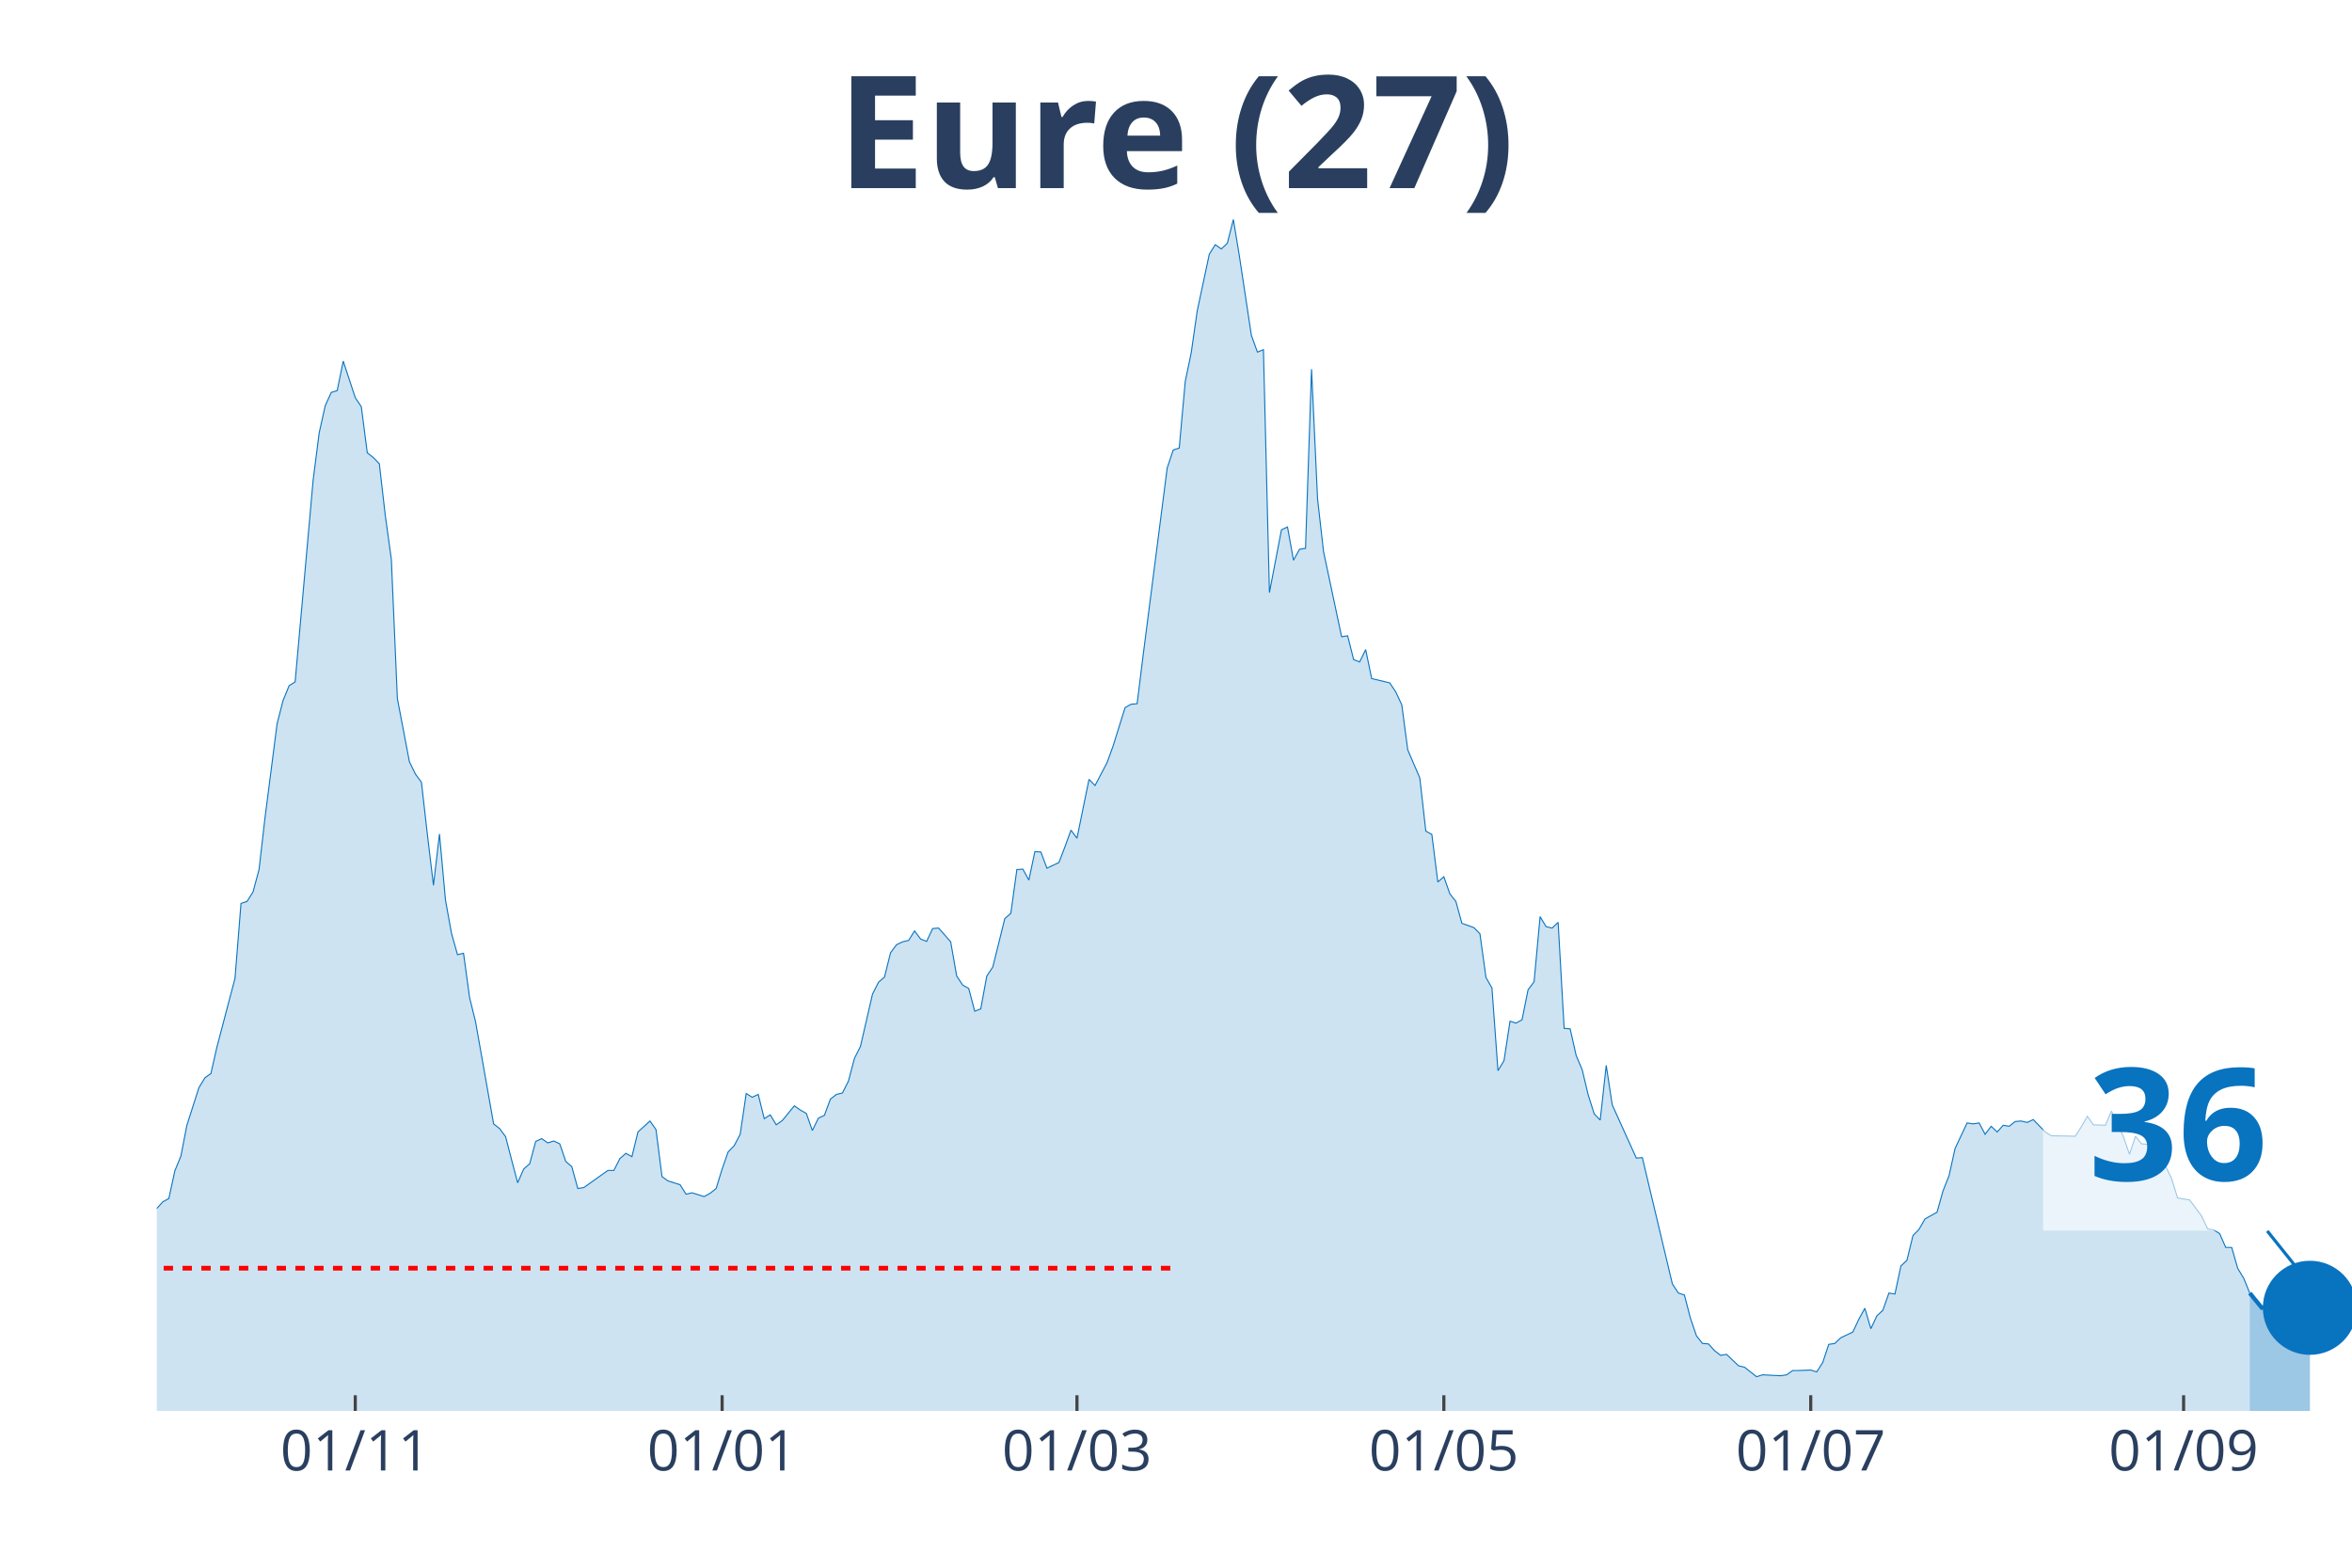
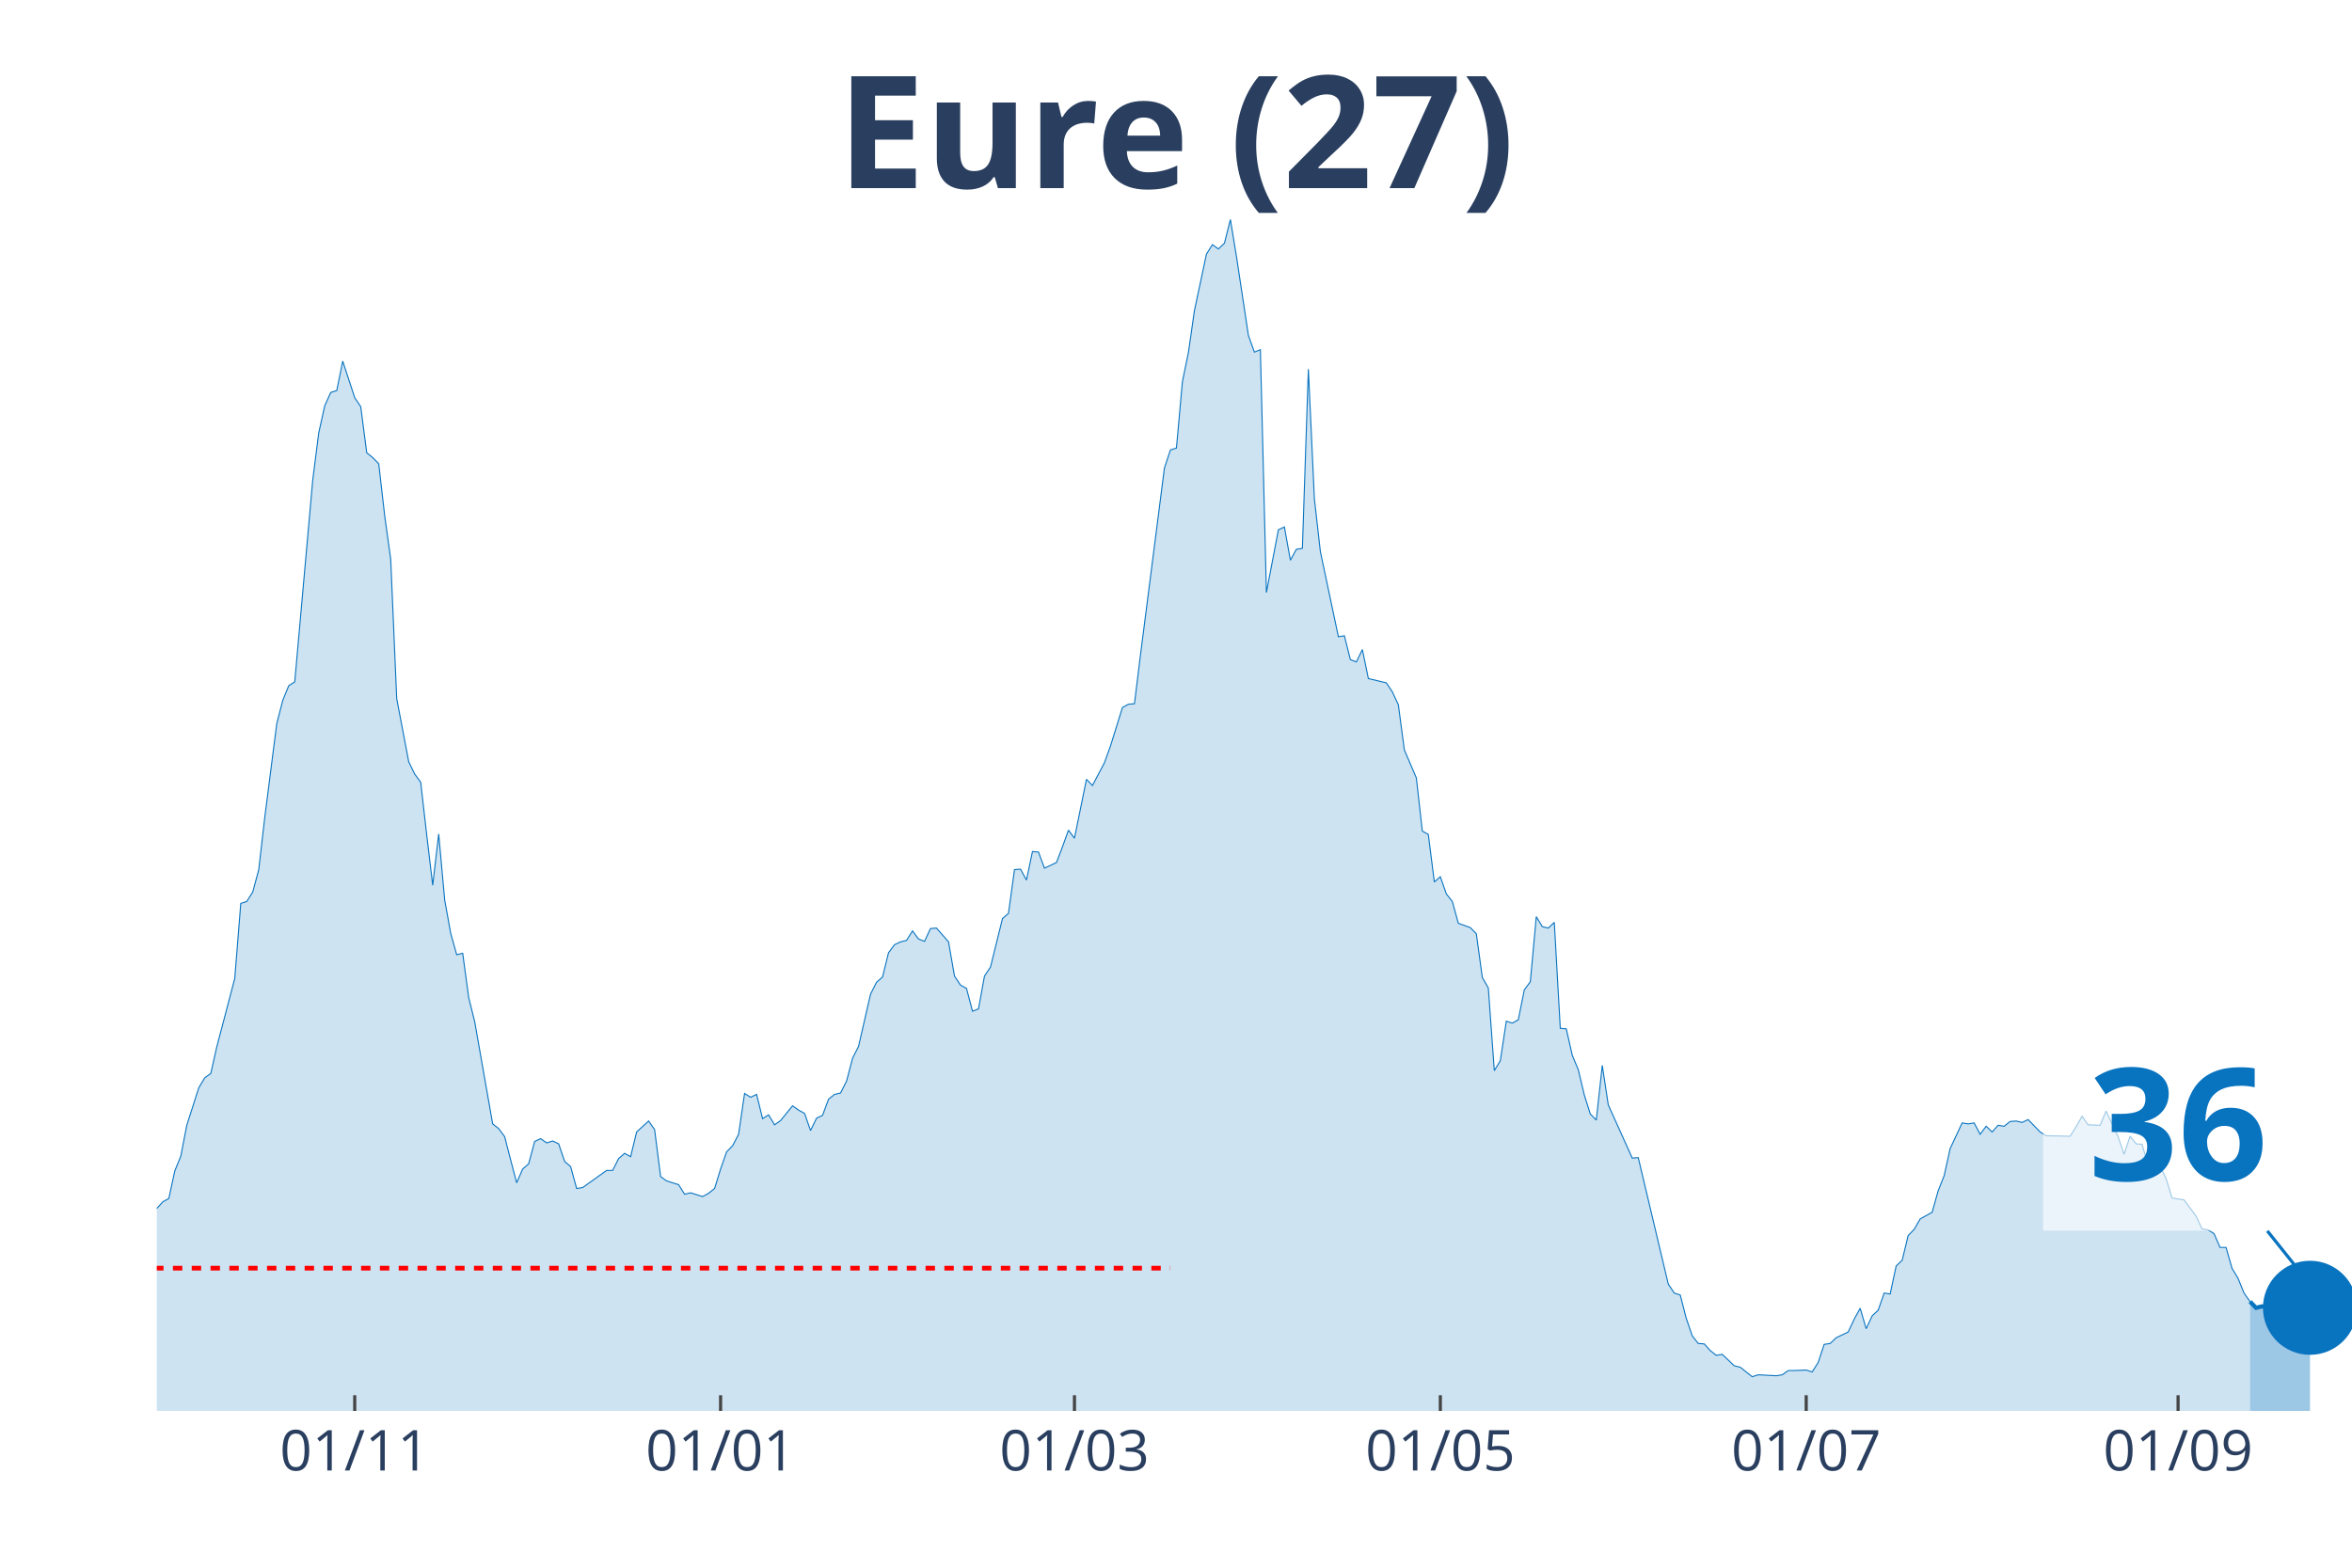
<svg xmlns="http://www.w3.org/2000/svg" class="main-svg" width="1125" height="750" style="" viewBox="0 0 750 500">
  <rect x="0" y="0" width="750" height="500" style="fill: rgb(0, 0, 0); fill-opacity: 0;" />
-   <defs id="defs-d59462">
+   <defs id="defs-0097c5">
    <g class="clips">
-       <clipPath id="clipd59462xyplot" class="plotclip">
+       <clipPath id="clip0097c5xyplot" class="plotclip">
        <rect width="700" height="380" />
      </clipPath>
-       <clipPath class="axesclip" id="clipd59462x">
+       <clipPath class="axesclip" id="clip0097c5x">
        <rect x="50" y="0" width="700" height="500" />
      </clipPath>
-       <clipPath class="axesclip" id="clipd59462y">
+       <clipPath class="axesclip" id="clip0097c5y">
        <rect x="0" y="70" width="750" height="380" />
      </clipPath>
-       <clipPath class="axesclip" id="clipd59462xy">
+       <clipPath class="axesclip" id="clip0097c5xy">
        <rect x="50" y="70" width="700" height="380" />
      </clipPath>
    </g>
    <g class="gradients" />
  </defs>
  <g class="bglayer">
    <rect class="bg" x="50" y="70" width="700" height="380" style="fill: rgb(0, 0, 0); fill-opacity: 0; stroke-width: 0;" />
  </g>
  <g class="layer-below">
    <g class="imagelayer" />
    <g class="shapelayer" />
  </g>
  <g class="cartesianlayer">
    <g class="subplot xy">
      <g class="layer-subplot">
        <g class="shapelayer" />
        <g class="imagelayer" />
      </g>
      <g class="gridlayer">
        <g class="x">
-           <path class="xgrid crisp" transform="translate(113.29,0)" d="M0,70v380" style="stroke: rgb(255, 255, 255); stroke-opacity: 1; stroke-width: 1px;" />
-           <path class="xgrid crisp" transform="translate(230.27,0)" d="M0,70v380" style="stroke: rgb(255, 255, 255); stroke-opacity: 1; stroke-width: 1px;" />
-           <path class="xgrid crisp" transform="translate(343.42,0)" d="M0,70v380" style="stroke: rgb(255, 255, 255); stroke-opacity: 1; stroke-width: 1px;" />
-           <path class="xgrid crisp" transform="translate(460.41,0)" d="M0,70v380" style="stroke: rgb(255, 255, 255); stroke-opacity: 1; stroke-width: 1px;" />
-           <path class="xgrid crisp" transform="translate(577.4,0)" d="M0,70v380" style="stroke: rgb(255, 255, 255); stroke-opacity: 1; stroke-width: 1px;" />
-           <path class="xgrid crisp" transform="translate(696.3,0)" d="M0,70v380" style="stroke: rgb(255, 255, 255); stroke-opacity: 1; stroke-width: 1px;" />
+           <path class="xgrid crisp" transform="translate(113.11,0)" d="M0,70v380" style="stroke: rgb(255, 255, 255); stroke-opacity: 1; stroke-width: 1px;" />
+           <path class="xgrid crisp" transform="translate(229.78,0)" d="M0,70v380" style="stroke: rgb(255, 255, 255); stroke-opacity: 1; stroke-width: 1px;" />
+           <path class="xgrid crisp" transform="translate(342.62,0)" d="M0,70v380" style="stroke: rgb(255, 255, 255); stroke-opacity: 1; stroke-width: 1px;" />
+           <path class="xgrid crisp" transform="translate(459.29,0)" d="M0,70v380" style="stroke: rgb(255, 255, 255); stroke-opacity: 1; stroke-width: 1px;" />
+           <path class="xgrid crisp" transform="translate(575.96,0)" d="M0,70v380" style="stroke: rgb(255, 255, 255); stroke-opacity: 1; stroke-width: 1px;" />
+           <path class="xgrid crisp" transform="translate(694.54,0)" d="M0,70v380" style="stroke: rgb(255, 255, 255); stroke-opacity: 1; stroke-width: 1px;" />
        </g>
        <g class="y" />
      </g>
      <g class="zerolinelayer" />
      <path class="xlines-below" />
      <path class="ylines-below" />
      <g class="overlines-below" />
      <g class="xaxislayer-below" />
      <g class="yaxislayer-below" />
      <g class="overaxes-below" />
-       <g class="plot" transform="translate(50, 70)" clip-path="url('#clipd59462xyplot')">
+       <g class="plot" transform="translate(50, 70)" clip-path="url('#clip0097c5xyplot')">
        <g class="scatterlayer mlayer">
-           <g class="trace scatter tracec0a683" style="stroke-miterlimit: 2;">
+           <g class="trace scatter traced6140a" style="stroke-miterlimit: 2;">
            <g class="fills">
              <g>
-                 <path class="js-fill" d="M667.4,380L-260.82,380L-260.82,375.76L-249.32,376.67L-247.4,377.12L-170.68,378.33L-168.77,377.88L-126.58,378.18L-124.66,377.12L-90.14,370.91L-88.22,370L-84.38,366.51L-82.47,365.9L-78.63,366.96L-76.71,367.12L-69.04,360.6L-67.12,356.35L-63.29,353.17L-61.37,347.71L-57.53,345.9L-55.62,346.5L-53.7,343.17L-51.78,343.32L-47.95,342.71L-46.03,338.62L-42.19,327.86L-40.27,328.77L-38.36,325.43L-36.44,326.04L-34.52,318.01L-32.6,314.82L-30.68,313L-28.77,313.46L-26.85,311.64L-24.93,311.34L-23.01,311.64L-21.1,313.16L-19.18,305.73L-17.26,304.21L-13.42,299.06L-11.51,302.09L-9.59,302.54L-7.67,305.58L-5.75,314.06L-3.84,316.79L0,315.43L1.92,313.31L3.84,312.25L5.75,303.45L7.67,298.76L9.59,288.9L13.42,276.93L15.34,273.75L17.26,272.38L19.18,263.89L24.93,242.07L26.85,218.12L28.77,217.51L30.68,214.48L32.6,207.36L34.52,190.68L38.36,160.82L40.27,153.39L42.19,148.7L44.11,147.48L49.86,83.06L51.78,68.06L53.7,59.42L55.62,55.17L57.53,54.57L59.45,45.17L63.29,56.84L65.21,59.72L67.12,74.42L69.04,75.94L70.96,77.91L72.88,94.58L74.79,108.38L76.71,152.79L80.55,172.95L82.47,176.89L84.38,179.47L86.3,196.29L88.22,212.36L90.14,195.99L92.05,217.06L93.97,227.67L95.89,234.49L97.81,234.03L99.73,248.13L101.64,255.86L107.4,288.45L109.32,289.96L111.23,292.54L113.15,299.97L115.07,307.24L116.99,302.85L118.9,301.18L120.82,294.06L122.74,293.15L124.66,294.51L126.58,293.91L128.49,294.81L130.41,300.42L132.33,302.09L134.25,309.06L136.16,308.76L143.84,303.3L145.75,303.3L147.67,299.51L149.59,297.85L151.51,298.91L153.42,291.03L157.26,287.54L159.18,290.27L161.1,305.27L163.01,306.64L166.85,307.85L168.77,310.88L170.68,310.43L172.6,311.03L174.52,311.64L176.44,310.58L178.36,309.06L180.27,302.85L182.19,297.39L184.11,295.42L186.03,291.78L187.95,278.75L189.86,279.96L191.78,279.05L193.7,286.78L195.62,285.57L197.53,288.75L199.45,287.39L203.29,282.69L205.21,284.05L207.12,285.11L209.04,290.57L210.96,286.63L212.88,285.72L214.79,280.57L216.71,279.05L218.63,278.6L220.55,274.81L222.47,267.53L224.38,263.74L228.22,247.07L230.14,243.28L232.05,241.61L233.97,233.88L235.89,231.3L237.81,230.39L239.73,229.94L241.64,226.91L243.56,229.49L245.48,230.24L247.4,226.15L249.32,226L253.15,230.39L255.07,241.31L256.99,244.19L258.9,245.25L260.82,252.52L262.74,251.77L264.66,241.31L266.58,238.43L270.41,222.97L272.33,221.3L274.25,207.36L276.16,207.2L278.08,210.69L280,201.6L281.92,201.75L283.84,206.9L287.67,205.08L289.59,200.08L291.51,194.77L293.42,197.35L297.26,178.56L299.18,180.53L303.01,173.25L304.93,167.95L308.77,155.67L310.68,154.61L312.6,154.46L314.52,138.99L322.19,79.27L324.11,73.51L326.03,72.91L327.95,51.69L329.86,42.44L331.78,29.1L335.62,11.07L337.53,8.03L339.45,9.4L341.37,7.58L343.29,0L345.21,11.67L349.04,36.98L350.96,42.29L352.88,41.53L354.79,118.99L358.63,98.98L360.55,98.07L362.47,108.68L364.38,105.19L366.3,104.89L368.22,47.75L370.14,89.13L372.05,105.95L377.81,133.08L379.73,132.78L381.64,140.36L383.56,141.12L385.48,137.18L387.4,146.42L393.15,147.79L395.07,150.67L396.99,154.76L398.9,169.16L402.74,178.1L404.66,195.08L406.58,196.14L408.49,211.3L410.41,209.63L412.33,215.09L414.25,217.51L416.16,224.48L420,225.85L421.92,227.82L423.84,241.76L425.75,245.1L427.67,271.47L429.59,268.29L431.51,255.71L433.42,256.31L435.34,255.25L437.26,245.7L439.18,243.13L441.1,222.36L443.01,225.54L444.93,226L446.85,224.18L448.77,257.98L450.68,258.13L452.6,266.62L454.52,271.17L456.44,279.2L458.36,285.27L460.27,287.24L462.19,269.8L464.11,282.39L471.78,299.36L473.7,299.21L483.29,339.53L485.21,342.41L487.12,343.02L489.04,350.44L490.96,356.05L492.88,358.48L494.79,358.63L496.71,360.75L498.63,362.27L500.55,361.96L504.38,365.6L506.3,366.06L510.14,369.09L512.05,368.48L517.81,368.78L519.73,368.48L521.64,367.12L523.56,367.12L527.4,366.96L529.32,367.57L531.23,364.54L533.15,358.78L535.07,358.48L536.99,356.66L540.82,354.84L542.74,350.75L544.66,347.26L546.58,353.78L548.49,349.68L550.41,347.87L552.33,342.41L554.25,342.71L556.16,333.77L558.08,331.95L560,324.07L561.92,322.1L563.84,318.76L565.75,317.7L567.67,316.64L569.59,309.82L571.51,304.97L573.42,296.33L577.26,288.15L579.18,288.45L581.1,288.15L583.01,291.78L584.93,289.21L586.85,291.03L588.77,288.9L590.68,289.21L592.6,287.69L594.52,287.54L596.44,287.99L598.36,287.08L602.19,291.03L604.11,292.24L611.78,292.39L613.7,289.36L615.62,286.02L617.53,288.75L621.37,288.9L623.29,284.36L627.12,292.54L629.04,298.15L630.96,292.39L632.88,294.81L634.79,294.97L636.71,301.64L638.63,303.76L640.55,301.94L642.47,305.88L644.38,312.09L648.22,312.7L650.14,315.28L652.05,317.85L653.97,321.95L655.89,322.25L657.81,323.46L659.73,327.86L661.64,327.86L663.56,334.53L665.48,337.71L667.4,342.41" style="fill: rgb(8, 115, 191); fill-opacity: 0.2; stroke-width: 0;" />
+                 <path class="js-fill" d="M667.49,380L-260.11,380L-260.11,375.76L-248.63,376.67L-246.72,377.12L-170.22,378.33L-168.31,377.88L-126.23,378.18L-124.32,377.12L-89.89,370.91L-87.98,370L-84.15,366.51L-82.24,365.9L-78.42,366.96L-76.5,367.12L-68.85,360.6L-66.94,356.35L-63.11,353.17L-61.2,347.71L-57.38,345.9L-55.46,346.5L-53.55,343.17L-51.64,343.32L-47.81,342.71L-45.9,338.62L-42.08,327.86L-40.16,328.77L-38.25,325.43L-36.34,326.04L-34.43,318.01L-32.51,314.82L-30.6,313L-28.69,313.46L-26.78,311.64L-24.86,311.34L-22.95,311.64L-21.04,313.16L-19.13,305.73L-17.21,304.21L-13.39,299.06L-11.48,302.09L-9.56,302.54L-7.65,305.58L-5.74,314.06L-3.83,316.79L0,315.43L1.91,313.31L3.83,312.25L5.74,303.45L7.65,298.76L9.56,288.9L13.39,276.93L15.3,273.75L17.21,272.38L19.13,263.89L24.86,242.07L26.78,218.12L28.69,217.51L30.6,214.48L32.51,207.36L34.43,190.68L38.25,160.82L40.16,153.39L42.08,148.7L43.99,147.48L49.73,83.06L51.64,68.06L53.55,59.42L55.46,55.17L57.38,54.57L59.29,45.17L63.11,56.84L65.03,59.72L66.94,74.42L68.85,75.94L70.77,77.91L72.68,94.58L74.59,108.38L76.5,152.79L80.33,172.95L82.24,176.89L84.15,179.47L86.07,196.29L87.98,212.36L89.89,195.99L91.8,217.06L93.72,227.67L95.63,234.49L97.54,234.03L99.45,248.13L101.37,255.86L107.1,288.45L109.02,289.96L110.93,292.54L112.84,299.97L114.75,307.24L116.67,302.85L118.58,301.18L120.49,294.06L122.4,293.15L124.32,294.51L126.23,293.91L128.14,294.81L130.05,300.42L131.97,302.09L133.88,309.06L135.79,308.76L143.44,303.3L145.36,303.3L147.27,299.51L149.18,297.85L151.09,298.91L153.01,291.03L156.83,287.54L158.74,290.27L160.66,305.27L162.57,306.64L166.39,307.85L168.31,310.88L170.22,310.43L172.13,311.03L174.04,311.64L175.96,310.58L177.87,309.06L179.78,302.85L181.69,297.39L183.61,295.42L185.52,291.78L187.43,278.75L189.34,279.96L191.26,279.05L193.17,286.78L195.08,285.57L196.99,288.75L198.91,287.39L202.73,282.69L204.64,284.05L206.56,285.11L208.47,290.57L210.38,286.63L212.3,285.72L214.21,280.57L216.12,279.05L218.03,278.6L219.95,274.81L221.86,267.53L223.77,263.74L227.6,247.07L229.51,243.28L231.42,241.61L233.33,233.88L235.25,231.3L237.16,230.39L239.07,229.94L240.98,226.91L242.9,229.49L244.81,230.24L246.72,226.15L248.63,226L252.46,230.39L254.37,241.31L256.28,244.19L258.2,245.25L260.11,252.52L262.02,251.77L263.93,241.31L265.85,238.43L269.67,222.97L271.58,221.3L273.5,207.36L275.41,207.2L277.32,210.69L279.23,201.6L281.15,201.75L283.06,206.9L286.89,205.08L288.8,200.08L290.71,194.77L292.62,197.35L296.45,178.56L298.36,180.53L302.19,173.25L304.1,167.95L307.92,155.67L309.84,154.61L311.75,154.46L313.66,138.99L321.31,79.27L323.22,73.51L325.14,72.91L327.05,51.69L328.96,42.44L330.87,29.1L334.7,11.07L336.61,8.03L338.52,9.4L340.44,7.58L342.35,0L344.26,11.67L348.09,36.98L350,42.29L351.91,41.53L353.83,118.99L357.65,98.98L359.56,98.07L361.48,108.68L363.39,105.19L365.3,104.89L367.21,47.75L369.13,89.13L371.04,105.95L376.78,133.08L378.69,132.78L380.6,140.36L382.51,141.12L384.43,137.18L386.34,146.42L392.08,147.79L393.99,150.67L395.9,154.76L397.81,169.16L401.64,178.1L403.55,195.08L405.46,196.14L407.38,211.3L409.29,209.63L411.2,215.09L413.11,217.51L415.03,224.48L418.85,225.85L420.77,227.82L422.68,241.76L424.59,245.1L426.5,271.47L428.42,268.29L430.33,255.71L432.24,256.31L434.15,255.25L436.07,245.7L437.98,243.13L439.89,222.36L441.8,225.54L443.72,226L445.63,224.18L447.54,257.98L449.45,258.13L451.37,266.62L453.28,271.17L455.19,279.2L457.1,285.27L459.02,287.24L460.93,269.8L462.84,282.39L470.49,299.36L472.4,299.21L481.97,339.53L483.88,342.41L485.79,343.02L487.7,350.44L489.62,356.05L491.53,358.48L493.44,358.63L495.36,360.75L497.27,362.27L499.18,361.96L503.01,365.6L504.92,366.06L508.74,369.09L510.66,368.48L516.39,368.78L518.31,368.48L520.22,367.12L522.13,367.12L525.96,366.96L527.87,367.57L529.78,364.54L531.69,358.78L533.61,358.48L535.52,356.66L539.34,354.84L541.26,350.75L543.17,347.26L545.08,353.78L546.99,349.68L548.91,347.87L550.82,342.41L552.73,342.71L554.64,333.77L556.56,331.95L558.47,324.07L560.38,322.1L562.3,318.76L564.21,317.7L566.12,316.64L568.03,309.82L569.95,304.97L571.86,296.33L575.68,288.15L577.6,288.45L579.51,288.15L581.42,291.78L583.33,289.21L585.25,291.03L587.16,288.9L589.07,289.21L590.98,287.69L592.9,287.54L594.81,287.99L596.72,287.08L600.55,291.03L602.46,292.24L610.11,292.39L612.02,289.36L613.93,286.02L615.85,288.75L619.67,288.9L621.58,284.36L625.41,292.54L627.32,298.15L629.23,292.39L631.15,294.81L633.06,294.97L634.97,301.64L636.89,303.76L638.8,301.94L640.71,305.88L642.62,312.09L646.45,312.7L648.36,315.28L650.27,317.85L652.19,321.95L654.1,322.25L656.01,323.46L657.92,327.86L659.84,327.86L661.75,334.53L663.66,337.71L665.57,342.41L667.49,345.14" style="fill: rgb(8, 115, 191); fill-opacity: 0.2; stroke-width: 0;" />
              </g>
            </g>
            <g class="errorbars" />
            <g class="lines">
-               <path class="js-line" d="M-260.82,375.76L-249.32,376.67L-247.4,377.12L-170.68,378.33L-168.77,377.88L-126.58,378.18L-124.66,377.12L-90.14,370.91L-88.22,370L-84.38,366.51L-82.47,365.9L-78.63,366.96L-76.71,367.12L-69.04,360.6L-67.12,356.35L-63.29,353.17L-61.37,347.71L-57.53,345.9L-55.62,346.5L-53.7,343.17L-51.78,343.32L-47.95,342.71L-46.03,338.62L-42.19,327.86L-40.27,328.77L-38.36,325.43L-36.44,326.04L-34.52,318.01L-32.6,314.82L-30.68,313L-28.77,313.46L-26.85,311.64L-24.93,311.34L-23.01,311.64L-21.1,313.16L-19.18,305.73L-17.26,304.21L-13.42,299.06L-11.51,302.09L-9.59,302.54L-7.67,305.58L-5.75,314.06L-3.84,316.79L0,315.43L1.92,313.31L3.84,312.25L5.75,303.45L7.67,298.76L9.59,288.9L13.42,276.93L15.34,273.75L17.26,272.38L19.18,263.89L24.93,242.07L26.85,218.12L28.77,217.51L30.68,214.48L32.6,207.36L34.52,190.68L38.36,160.82L40.27,153.39L42.19,148.7L44.11,147.48L49.86,83.06L51.78,68.06L53.7,59.42L55.62,55.17L57.53,54.57L59.45,45.17L63.29,56.84L65.21,59.72L67.12,74.42L69.04,75.94L70.96,77.91L72.88,94.58L74.79,108.38L76.71,152.79L80.55,172.95L82.47,176.89L84.38,179.47L86.3,196.29L88.22,212.36L90.14,195.99L92.05,217.06L93.97,227.67L95.89,234.49L97.81,234.03L99.73,248.13L101.64,255.86L107.4,288.45L109.32,289.96L111.23,292.54L113.15,299.97L115.07,307.24L116.99,302.85L118.9,301.18L120.82,294.06L122.74,293.15L124.66,294.51L126.58,293.91L128.49,294.81L130.41,300.42L132.33,302.09L134.25,309.06L136.16,308.76L143.84,303.3L145.75,303.3L147.67,299.51L149.59,297.85L151.51,298.91L153.42,291.03L157.26,287.54L159.18,290.27L161.1,305.27L163.01,306.64L166.85,307.85L168.77,310.88L170.68,310.43L172.6,311.03L174.52,311.64L176.44,310.58L178.36,309.06L180.27,302.85L182.19,297.39L184.11,295.42L186.03,291.78L187.95,278.75L189.86,279.96L191.78,279.05L193.7,286.78L195.62,285.57L197.53,288.75L199.45,287.39L203.29,282.69L205.21,284.05L207.12,285.11L209.04,290.57L210.96,286.63L212.88,285.72L214.79,280.57L216.71,279.05L218.63,278.6L220.55,274.81L222.47,267.53L224.38,263.74L228.22,247.07L230.14,243.28L232.05,241.61L233.97,233.88L235.89,231.3L237.81,230.39L239.73,229.94L241.64,226.91L243.56,229.49L245.48,230.24L247.4,226.15L249.32,226L253.15,230.39L255.07,241.31L256.99,244.19L258.9,245.25L260.82,252.52L262.74,251.77L264.66,241.31L266.58,238.43L270.41,222.97L272.33,221.3L274.25,207.36L276.16,207.2L278.08,210.69L280,201.6L281.92,201.75L283.84,206.9L287.67,205.08L289.59,200.08L291.51,194.77L293.42,197.35L297.26,178.56L299.18,180.53L303.01,173.25L304.93,167.95L308.77,155.67L310.68,154.61L312.6,154.46L314.52,138.99L322.19,79.27L324.11,73.51L326.03,72.91L327.95,51.69L329.86,42.44L331.78,29.1L335.62,11.07L337.53,8.03L339.45,9.4L341.37,7.58L343.29,0L345.21,11.67L349.04,36.98L350.96,42.29L352.88,41.53L354.79,118.99L358.63,98.98L360.55,98.07L362.47,108.68L364.38,105.19L366.3,104.89L368.22,47.75L370.14,89.13L372.05,105.95L377.81,133.08L379.73,132.78L381.64,140.36L383.56,141.12L385.48,137.18L387.4,146.42L393.15,147.79L395.07,150.67L396.99,154.76L398.9,169.16L402.74,178.1L404.66,195.08L406.58,196.14L408.49,211.3L410.41,209.63L412.33,215.09L414.25,217.51L416.16,224.48L420,225.85L421.92,227.82L423.84,241.76L425.75,245.1L427.67,271.47L429.59,268.29L431.51,255.71L433.42,256.31L435.34,255.25L437.26,245.7L439.18,243.13L441.1,222.36L443.01,225.54L444.93,226L446.85,224.18L448.77,257.98L450.68,258.13L452.6,266.62L454.52,271.17L456.44,279.2L458.36,285.27L460.27,287.24L462.19,269.8L464.11,282.39L471.78,299.36L473.7,299.21L483.29,339.53L485.21,342.41L487.12,343.02L489.04,350.44L490.96,356.05L492.88,358.48L494.79,358.63L496.71,360.75L498.63,362.27L500.55,361.96L504.38,365.6L506.3,366.06L510.14,369.09L512.05,368.48L517.81,368.78L519.73,368.48L521.64,367.12L523.56,367.12L527.4,366.96L529.32,367.57L531.23,364.54L533.15,358.78L535.07,358.48L536.99,356.66L540.82,354.84L542.74,350.75L544.66,347.26L546.58,353.78L548.49,349.68L550.41,347.87L552.33,342.41L554.25,342.71L556.16,333.77L558.08,331.95L560,324.07L561.92,322.1L563.84,318.76L565.75,317.7L567.67,316.64L569.59,309.82L571.51,304.97L573.42,296.33L577.26,288.15L579.18,288.45L581.1,288.15L583.01,291.78L584.93,289.21L586.85,291.03L588.77,288.9L590.68,289.21L592.6,287.69L594.52,287.54L596.44,287.99L598.36,287.08L602.19,291.03L604.11,292.24L611.78,292.39L613.7,289.36L615.62,286.02L617.53,288.75L621.37,288.9L623.29,284.36L627.12,292.54L629.04,298.15L630.96,292.39L632.88,294.81L634.79,294.97L636.71,301.64L638.63,303.76L640.55,301.94L642.47,305.88L644.38,312.09L648.22,312.7L650.14,315.28L652.05,317.85L653.97,321.95L655.89,322.25L657.81,323.46L659.73,327.86L661.64,327.86L663.56,334.53L665.48,337.71L667.4,342.41" style="vector-effect: non-scaling-stroke; fill: none; stroke: rgb(8, 115, 191); stroke-opacity: 1; stroke-width: 0.5px; opacity: 1;" />
+               <path class="js-line" d="M-260.11,375.76L-248.63,376.67L-246.72,377.12L-170.22,378.33L-168.31,377.88L-126.23,378.18L-124.32,377.12L-89.89,370.91L-87.98,370L-84.15,366.51L-82.24,365.9L-78.42,366.96L-76.5,367.12L-68.85,360.6L-66.94,356.35L-63.11,353.17L-61.2,347.71L-57.38,345.9L-55.46,346.5L-53.55,343.17L-51.64,343.32L-47.81,342.71L-45.9,338.62L-42.08,327.86L-40.16,328.77L-38.25,325.43L-36.34,326.04L-34.43,318.01L-32.51,314.82L-30.6,313L-28.69,313.46L-26.78,311.64L-24.86,311.34L-22.95,311.64L-21.04,313.16L-19.13,305.73L-17.21,304.21L-13.39,299.06L-11.48,302.09L-9.56,302.54L-7.65,305.58L-5.74,314.06L-3.83,316.79L0,315.43L1.91,313.31L3.83,312.25L5.74,303.45L7.65,298.76L9.56,288.9L13.39,276.93L15.3,273.75L17.21,272.38L19.13,263.89L24.86,242.07L26.78,218.12L28.69,217.51L30.6,214.48L32.51,207.36L34.43,190.68L38.25,160.82L40.16,153.39L42.08,148.7L43.99,147.48L49.73,83.06L51.64,68.06L53.55,59.42L55.46,55.17L57.38,54.57L59.29,45.17L63.11,56.84L65.03,59.72L66.94,74.42L68.85,75.94L70.77,77.91L72.68,94.58L74.59,108.38L76.5,152.79L80.33,172.95L82.24,176.89L84.15,179.47L86.07,196.29L87.98,212.36L89.89,195.99L91.8,217.06L93.72,227.67L95.63,234.49L97.54,234.03L99.45,248.13L101.37,255.86L107.1,288.45L109.02,289.96L110.93,292.54L112.84,299.97L114.75,307.24L116.67,302.85L118.58,301.18L120.49,294.06L122.4,293.15L124.32,294.51L126.23,293.91L128.14,294.81L130.05,300.42L131.97,302.09L133.88,309.06L135.79,308.76L143.44,303.3L145.36,303.3L147.27,299.51L149.18,297.85L151.09,298.91L153.01,291.03L156.83,287.54L158.74,290.27L160.66,305.27L162.57,306.64L166.39,307.85L168.31,310.88L170.22,310.43L172.13,311.03L174.04,311.64L175.96,310.58L177.87,309.06L179.78,302.85L181.69,297.39L183.61,295.42L185.52,291.78L187.43,278.75L189.34,279.96L191.26,279.05L193.17,286.78L195.08,285.57L196.99,288.75L198.91,287.39L202.73,282.69L204.64,284.05L206.56,285.11L208.47,290.57L210.38,286.63L212.3,285.72L214.21,280.57L216.12,279.05L218.03,278.6L219.95,274.81L221.86,267.53L223.77,263.74L227.6,247.07L229.51,243.28L231.42,241.61L233.33,233.88L235.25,231.3L237.16,230.39L239.07,229.94L240.98,226.91L242.9,229.49L244.81,230.24L246.72,226.15L248.63,226L252.46,230.39L254.37,241.31L256.28,244.19L258.2,245.25L260.11,252.52L262.02,251.77L263.93,241.31L265.85,238.43L269.67,222.97L271.58,221.3L273.5,207.36L275.41,207.2L277.32,210.69L279.23,201.6L281.15,201.75L283.06,206.9L286.89,205.08L288.8,200.08L290.71,194.77L292.62,197.35L296.45,178.56L298.36,180.53L302.19,173.25L304.1,167.95L307.92,155.67L309.84,154.61L311.75,154.46L313.66,138.99L321.31,79.27L323.22,73.51L325.14,72.91L327.05,51.69L328.96,42.44L330.87,29.1L334.7,11.07L336.61,8.03L338.52,9.4L340.44,7.58L342.35,0L344.26,11.67L348.09,36.98L350,42.29L351.91,41.53L353.83,118.99L357.65,98.98L359.56,98.07L361.48,108.68L363.39,105.19L365.3,104.89L367.21,47.75L369.13,89.13L371.04,105.95L376.78,133.08L378.69,132.78L380.6,140.36L382.51,141.12L384.43,137.18L386.34,146.42L392.08,147.79L393.99,150.67L395.9,154.76L397.81,169.16L401.64,178.1L403.55,195.08L405.46,196.14L407.38,211.3L409.29,209.63L411.2,215.09L413.11,217.51L415.03,224.48L418.85,225.85L420.77,227.82L422.68,241.76L424.59,245.1L426.5,271.47L428.42,268.29L430.33,255.71L432.24,256.31L434.15,255.25L436.07,245.7L437.98,243.13L439.89,222.36L441.8,225.54L443.72,226L445.63,224.18L447.54,257.98L449.45,258.13L451.37,266.62L453.28,271.17L455.19,279.2L457.1,285.27L459.02,287.24L460.93,269.8L462.84,282.39L470.49,299.36L472.4,299.21L481.97,339.53L483.88,342.41L485.79,343.02L487.7,350.44L489.62,356.05L491.53,358.48L493.44,358.63L495.36,360.75L497.27,362.27L499.18,361.96L503.01,365.6L504.92,366.06L508.74,369.09L510.66,368.48L516.39,368.78L518.31,368.48L520.22,367.12L522.13,367.12L525.96,366.96L527.87,367.57L529.78,364.54L531.69,358.78L533.61,358.48L535.52,356.66L539.34,354.84L541.26,350.75L543.17,347.26L545.08,353.78L546.99,349.68L548.91,347.87L550.82,342.41L552.73,342.71L554.64,333.77L556.56,331.95L558.47,324.07L560.38,322.1L562.3,318.76L564.21,317.7L566.12,316.64L568.03,309.82L569.95,304.97L571.86,296.33L575.68,288.15L577.6,288.45L579.51,288.15L581.42,291.78L583.33,289.21L585.25,291.03L587.16,288.9L589.07,289.21L590.98,287.69L592.9,287.54L594.81,287.99L596.72,287.08L600.55,291.03L602.46,292.24L610.11,292.39L612.02,289.36L613.93,286.02L615.85,288.75L619.67,288.9L621.58,284.36L625.41,292.54L627.32,298.15L629.23,292.39L631.15,294.81L633.06,294.97L634.97,301.64L636.89,303.76L638.8,301.94L640.71,305.88L642.62,312.09L646.45,312.7L648.36,315.28L650.27,317.85L652.19,321.95L654.1,322.25L656.01,323.46L657.92,327.86L659.84,327.86L661.75,334.53L663.66,337.71L665.57,342.41L667.49,345.14" style="vector-effect: non-scaling-stroke; fill: none; stroke: rgb(8, 115, 191); stroke-opacity: 1; stroke-width: 0.5px; opacity: 1;" />
            </g>
            <g class="points" />
            <g class="text" />
          </g>
-           <g class="trace scatter tracee054b2" style="stroke-miterlimit: 2;">
+           <g class="trace scatter traceb31471" style="stroke-miterlimit: 2;">
            <g class="fills">
              <g>
-                 <path class="js-fill" d="M686.58,380L667.4,380L667.4,342.41L671.23,347.11L673.15,346.65L675.07,346.96L676.99,343.77L678.9,344.53L680.82,343.32L682.74,343.17L684.66,344.99L686.58,347.11" style="fill: rgb(8, 115, 191); fill-opacity: 0.4; stroke-width: 0;" />
+                 <path class="js-fill" d="M686.61,380L667.49,380L667.49,345.14L669.4,347.11L671.31,346.65L673.22,346.96L675.14,343.77L677.05,344.53L678.96,343.32L680.87,343.17L682.79,344.83L684.7,346.96L686.61,347.11" style="fill: rgb(8, 115, 191); fill-opacity: 0.4; stroke-width: 0;" />
              </g>
            </g>
            <g class="errorbars" />
            <g class="lines">
-               <path class="js-line" d="M667.4,342.41L671.23,347.11L673.15,346.65L675.07,346.96L676.99,343.77L678.9,344.53L680.82,343.32L682.74,343.17L684.66,344.99L686.58,347.11" style="vector-effect: non-scaling-stroke; fill: none; stroke: rgb(8, 115, 191); stroke-opacity: 1; stroke-width: 2px; opacity: 1;" />
+               <path class="js-line" d="M667.49,345.14L669.4,347.11L671.31,346.65L673.22,346.96L675.14,343.77L677.05,344.53L678.96,343.32L680.87,343.17L682.79,344.83L684.7,346.96L686.61,347.11" style="vector-effect: non-scaling-stroke; fill: none; stroke: rgb(8, 115, 191); stroke-opacity: 1; stroke-width: 2px; opacity: 1;" />
            </g>
            <g class="points" />
            <g class="text" />
          </g>
-           <g class="trace scatter trace8f8c4c" style="stroke-miterlimit: 2; opacity: 1;">
+           <g class="trace scatter trace80d677" style="stroke-miterlimit: 2; opacity: 1;">
            <g class="fills" />
            <g class="errorbars" />
            <g class="lines" />
            <g class="points">
-               <path class="point" transform="translate(686.58,347.11)" d="M15,0A15,15 0 1,1 0,-15A15,15 0 0,1 15,0Z" style="opacity: 1; stroke-width: 0px; fill: rgb(8, 115, 191); fill-opacity: 1;" />
+               <path class="point" transform="translate(686.61,347.11)" d="M15,0A15,15 0 1,1 0,-15A15,15 0 0,1 15,0Z" style="opacity: 1; stroke-width: 0px; fill: rgb(8, 115, 191); fill-opacity: 1;" />
            </g>
            <g class="text" />
          </g>
        </g>
      </g>
      <g class="overplot" />
      <path class="xlines-above crisp" style="fill: none; stroke-width: 1px; stroke: rgb(0, 0, 0); stroke-opacity: 0;" d="" />
      <path class="ylines-above crisp" style="fill: none;" d="M0,0" />
      <g class="overlines-above" />
      <g class="xaxislayer-above">
-         <path class="xtick ticks crisp" d="M0,450v-5" transform="translate(113.29,0)" style="stroke: rgb(68, 68, 68); stroke-opacity: 1; stroke-width: 1px;" />
-         <path class="xtick ticks crisp" d="M0,450v-5" transform="translate(230.27,0)" style="stroke: rgb(68, 68, 68); stroke-opacity: 1; stroke-width: 1px;" />
-         <path class="xtick ticks crisp" d="M0,450v-5" transform="translate(343.42,0)" style="stroke: rgb(68, 68, 68); stroke-opacity: 1; stroke-width: 1px;" />
-         <path class="xtick ticks crisp" d="M0,450v-5" transform="translate(460.41,0)" style="stroke: rgb(68, 68, 68); stroke-opacity: 1; stroke-width: 1px;" />
-         <path class="xtick ticks crisp" d="M0,450v-5" transform="translate(577.4,0)" style="stroke: rgb(68, 68, 68); stroke-opacity: 1; stroke-width: 1px;" />
-         <path class="xtick ticks crisp" d="M0,450v-5" transform="translate(696.3,0)" style="stroke: rgb(68, 68, 68); stroke-opacity: 1; stroke-width: 1px;" />
+         <path class="xtick ticks crisp" d="M0,450v-5" transform="translate(113.11,0)" style="stroke: rgb(68, 68, 68); stroke-opacity: 1; stroke-width: 1px;" />
+         <path class="xtick ticks crisp" d="M0,450v-5" transform="translate(229.78,0)" style="stroke: rgb(68, 68, 68); stroke-opacity: 1; stroke-width: 1px;" />
+         <path class="xtick ticks crisp" d="M0,450v-5" transform="translate(342.62,0)" style="stroke: rgb(68, 68, 68); stroke-opacity: 1; stroke-width: 1px;" />
+         <path class="xtick ticks crisp" d="M0,450v-5" transform="translate(459.29,0)" style="stroke: rgb(68, 68, 68); stroke-opacity: 1; stroke-width: 1px;" />
+         <path class="xtick ticks crisp" d="M0,450v-5" transform="translate(575.96,0)" style="stroke: rgb(68, 68, 68); stroke-opacity: 1; stroke-width: 1px;" />
+         <path class="xtick ticks crisp" d="M0,450v-5" transform="translate(694.54,0)" style="stroke: rgb(68, 68, 68); stroke-opacity: 1; stroke-width: 1px;" />
        <g class="xtick">
-           <text text-anchor="middle" x="0" y="469" transform="translate(113.29,0)" style="font-family: 'Open Sans', verdana, arial, sans-serif; font-size: 18px; fill: rgb(42, 63, 95); fill-opacity: 1; white-space: pre;">01/11</text>
+           <text text-anchor="middle" x="0" y="469" transform="translate(113.11,0)" style="font-family: 'Open Sans', verdana, arial, sans-serif; font-size: 18px; fill: rgb(42, 63, 95); fill-opacity: 1; white-space: pre;">01/11</text>
        </g>
        <g class="xtick">
-           <text text-anchor="middle" x="0" y="469" transform="translate(230.27,0)" style="font-family: 'Open Sans', verdana, arial, sans-serif; font-size: 18px; fill: rgb(42, 63, 95); fill-opacity: 1; white-space: pre;">01/01</text>
+           <text text-anchor="middle" x="0" y="469" transform="translate(229.78,0)" style="font-family: 'Open Sans', verdana, arial, sans-serif; font-size: 18px; fill: rgb(42, 63, 95); fill-opacity: 1; white-space: pre;">01/01</text>
        </g>
        <g class="xtick">
-           <text text-anchor="middle" x="0" y="469" transform="translate(343.42,0)" style="font-family: 'Open Sans', verdana, arial, sans-serif; font-size: 18px; fill: rgb(42, 63, 95); fill-opacity: 1; white-space: pre;">01/03</text>
+           <text text-anchor="middle" x="0" y="469" transform="translate(342.62,0)" style="font-family: 'Open Sans', verdana, arial, sans-serif; font-size: 18px; fill: rgb(42, 63, 95); fill-opacity: 1; white-space: pre;">01/03</text>
        </g>
        <g class="xtick">
-           <text text-anchor="middle" x="0" y="469" transform="translate(460.41,0)" style="font-family: 'Open Sans', verdana, arial, sans-serif; font-size: 18px; fill: rgb(42, 63, 95); fill-opacity: 1; white-space: pre;">01/05</text>
+           <text text-anchor="middle" x="0" y="469" transform="translate(459.29,0)" style="font-family: 'Open Sans', verdana, arial, sans-serif; font-size: 18px; fill: rgb(42, 63, 95); fill-opacity: 1; white-space: pre;">01/05</text>
        </g>
        <g class="xtick">
-           <text text-anchor="middle" x="0" y="469" transform="translate(577.4,0)" style="font-family: 'Open Sans', verdana, arial, sans-serif; font-size: 18px; fill: rgb(42, 63, 95); fill-opacity: 1; white-space: pre;">01/07</text>
+           <text text-anchor="middle" x="0" y="469" transform="translate(575.96,0)" style="font-family: 'Open Sans', verdana, arial, sans-serif; font-size: 18px; fill: rgb(42, 63, 95); fill-opacity: 1; white-space: pre;">01/07</text>
        </g>
        <g class="xtick">
-           <text text-anchor="middle" x="0" y="469" transform="translate(696.3,0)" style="font-family: 'Open Sans', verdana, arial, sans-serif; font-size: 18px; fill: rgb(42, 63, 95); fill-opacity: 1; white-space: pre;">01/09</text>
+           <text text-anchor="middle" x="0" y="469" transform="translate(694.54,0)" style="font-family: 'Open Sans', verdana, arial, sans-serif; font-size: 18px; fill: rgb(42, 63, 95); fill-opacity: 1; white-space: pre;">01/09</text>
        </g>
      </g>
      <g class="yaxislayer-above" />
      <g class="overaxes-above" />
    </g>
  </g>
  <g class="polarlayer" />
  <g class="ternarylayer" />
  <g class="geolayer" />
  <g class="funnelarealayer" />
  <g class="pielayer" />
  <g class="treemaplayer" />
  <g class="sunburstlayer" />
  <g class="glimages" />
-   <defs id="topdefs-d59462">
+   <defs id="topdefs-0097c5">
    <g class="clips" />
  </defs>
  <g class="layer-above">
    <g class="imagelayer" />
    <g class="shapelayer">
-       <path data-index="0" fill-rule="evenodd" d="M-1027.81,404.48L374.11,404.48" clip-path="url('#clipd59462xy')" style="opacity: 1; stroke: rgb(255, 0, 0); stroke-opacity: 1; fill: rgb(0, 0, 0); fill-opacity: 0; stroke-dasharray: 3px, 3px; stroke-width: 1.5px;" />
+       <path data-index="0" fill-rule="evenodd" d="M-1024.86,404.48L373.22,404.48" clip-path="url('#clip0097c5xy')" style="opacity: 1; stroke: rgb(255, 0, 0); stroke-opacity: 1; fill: rgb(0, 0, 0); fill-opacity: 0; stroke-dasharray: 3px, 3px; stroke-width: 1.5px;" />
    </g>
  </g>
  <g class="infolayer">
    <g class="g-gtitle">
      <text class="gtitle" x="375" y="25" text-anchor="middle" dy="0.7em" style="font-family: 'Open Sans', verdana, arial, sans-serif; font-size: 50px; fill: rgb(42, 63, 95); opacity: 1; font-weight: normal; white-space: pre;">
        <tspan style="font-weight:bold">Eure (27)</tspan>
      </text>
    </g>
    <g class="g-xtitle" />
    <g class="annotation" data-index="0" style="opacity: 1;">
-       <g class="annotation-text-g" transform="rotate(0,694.58,357.11)">
+       <g class="annotation-text-g" transform="rotate(0,694.61,357.11)">
        <g class="cursor-pointer" transform="translate(651, 321)">
          <rect class="bg" x="0.5" y="0.5" width="86" height="71" style="stroke-width: 1px; stroke: rgb(0, 0, 0); stroke-opacity: 0; fill: rgb(255, 255, 255); fill-opacity: 0.6;" />
          <text class="annotation-text" text-anchor="middle" x="43.531" y="55.5" style="font-family: 'Open Sans', verdana, arial, sans-serif; font-size: 50px; fill: rgb(8, 115, 191); fill-opacity: 1; white-space: pre;">
            <tspan style="font-weight:bold">36 </tspan>
          </text>
        </g>
      </g>
      <g class="annotation-arrow-g" style="opacity: 1;">
-         <path d="M722.98,392.61L734.58,407.11" style="stroke-width: 1px; stroke: rgb(8, 115, 191); stroke-opacity: 1; stroke-dasharray: 0px, 0px, 18.569px, 18.569px;" />
+         <path d="M723.01,392.61L734.61,407.11" style="stroke-width: 1px; stroke: rgb(8, 115, 191); stroke-opacity: 1; stroke-dasharray: 0px, 0px, 18.569px, 18.569px;" />
      </g>
    </g>
  </g>
</svg>
